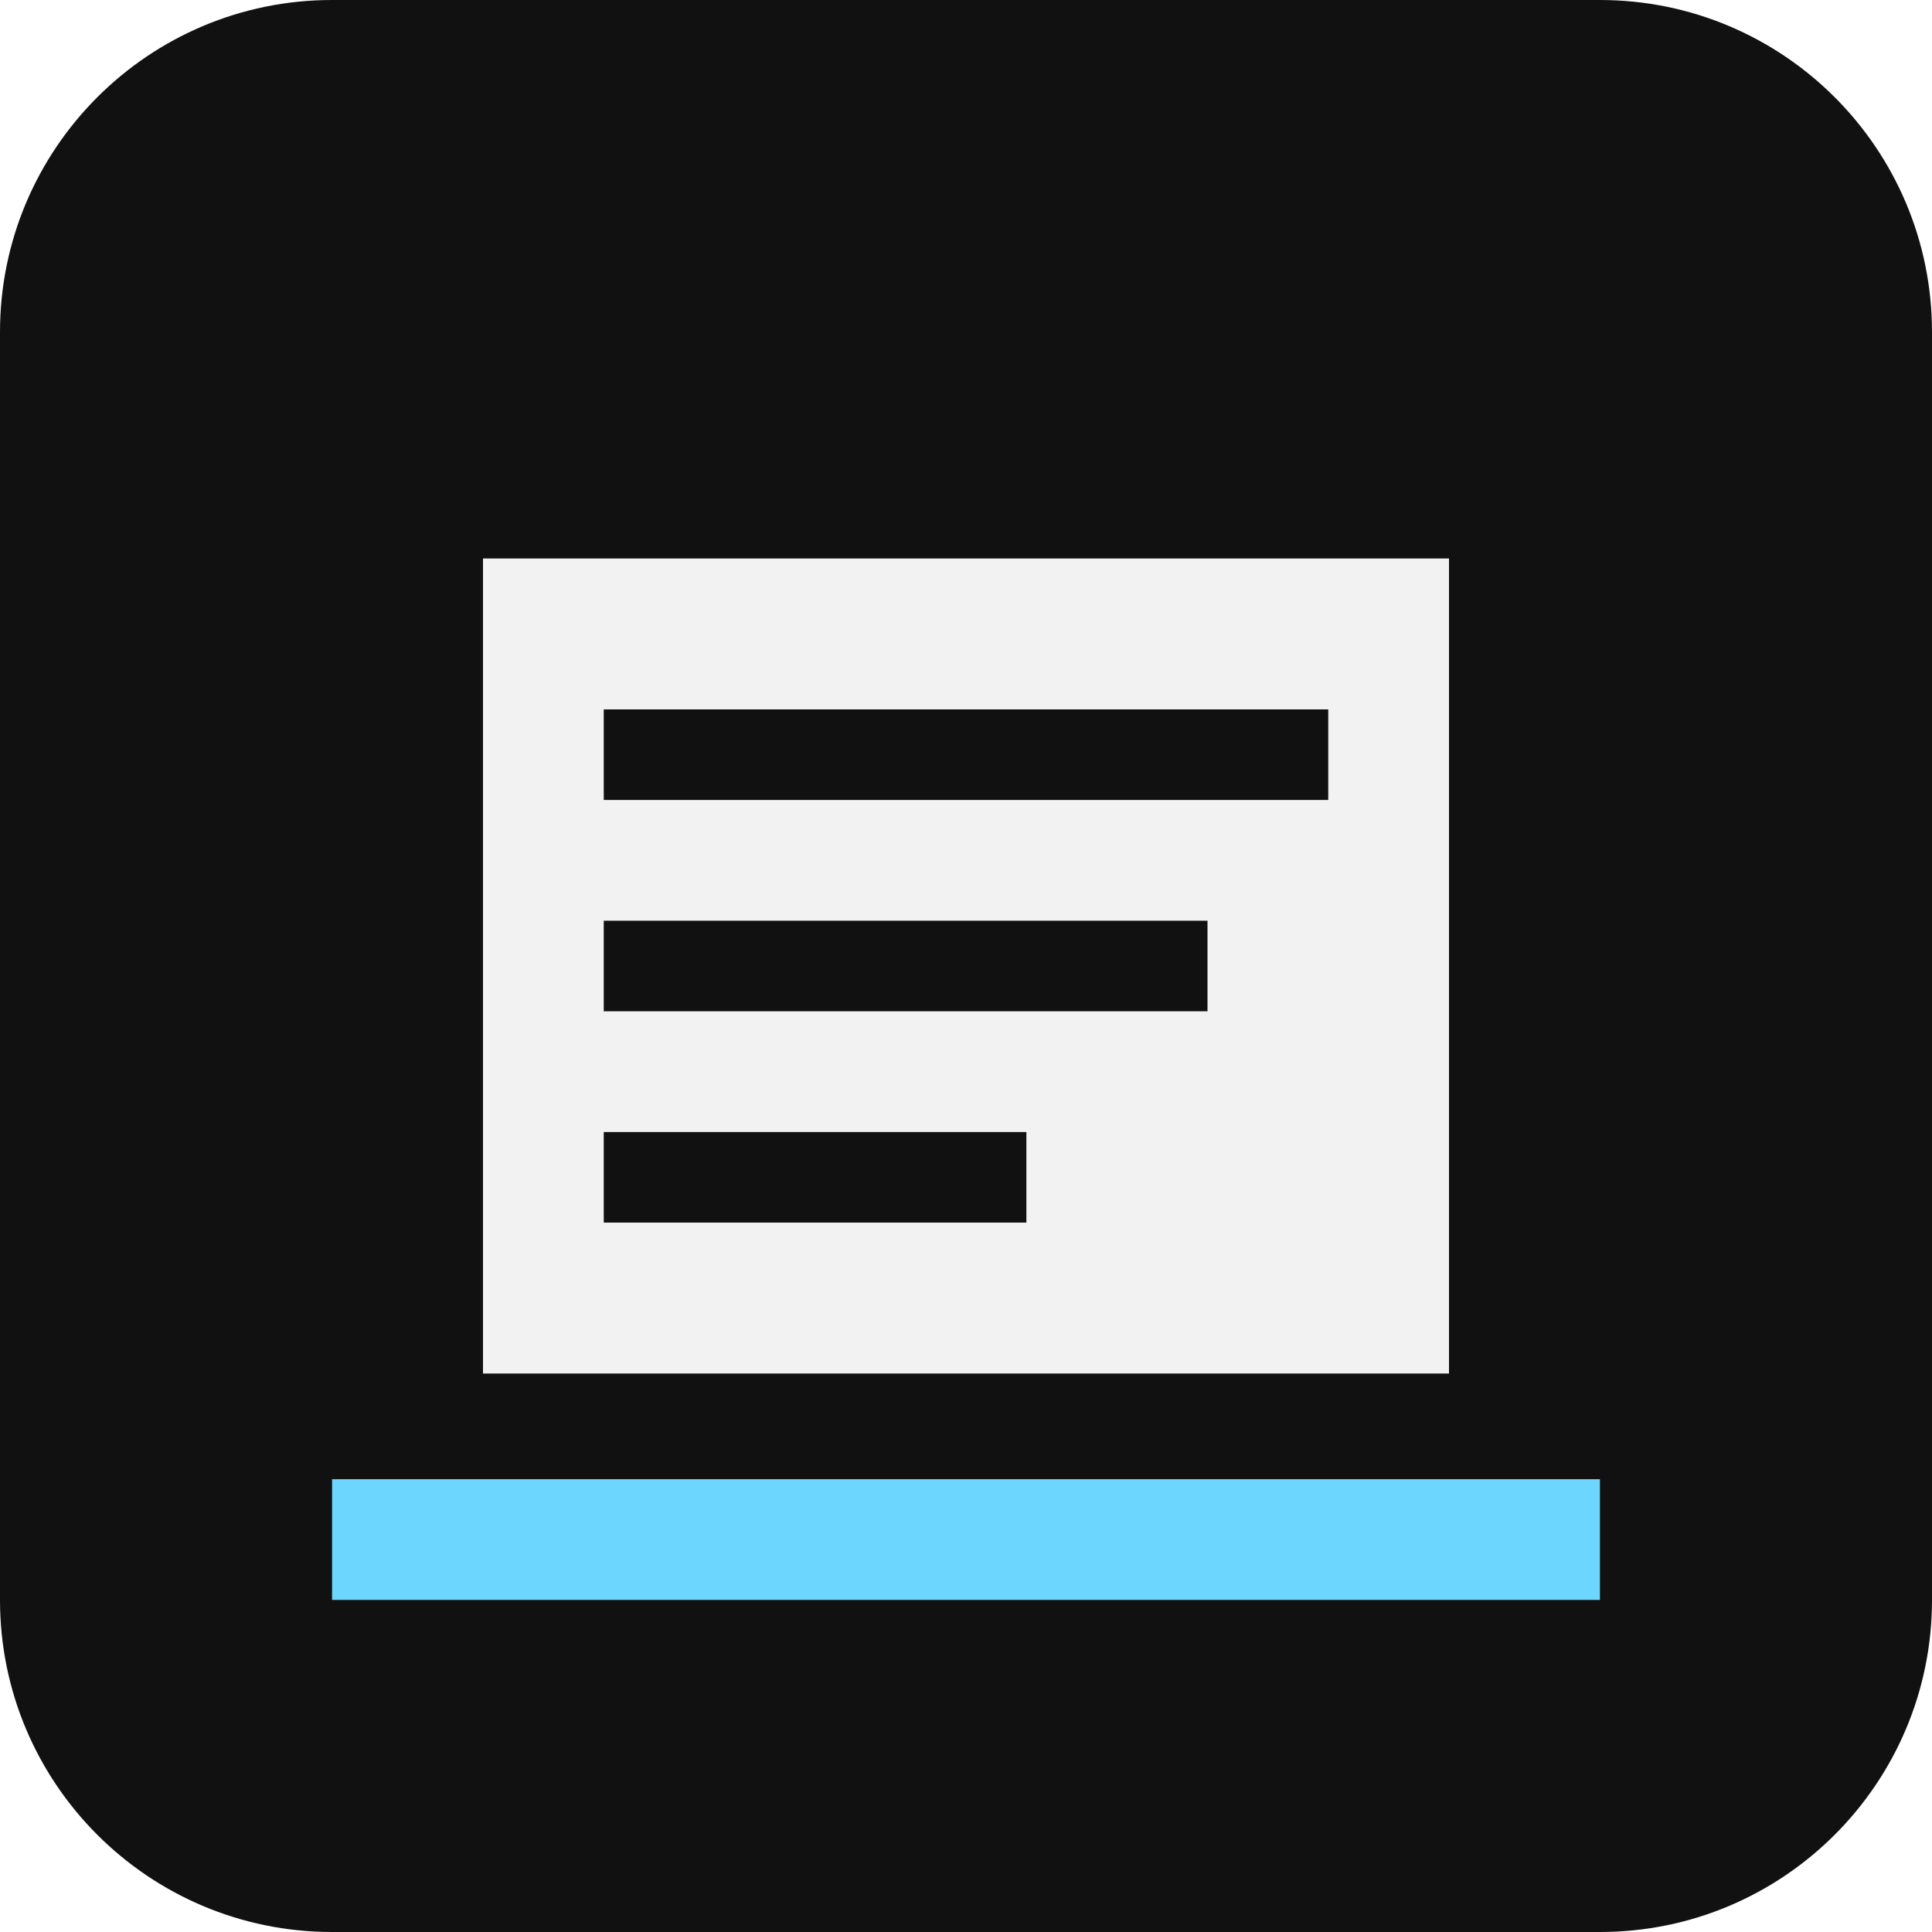
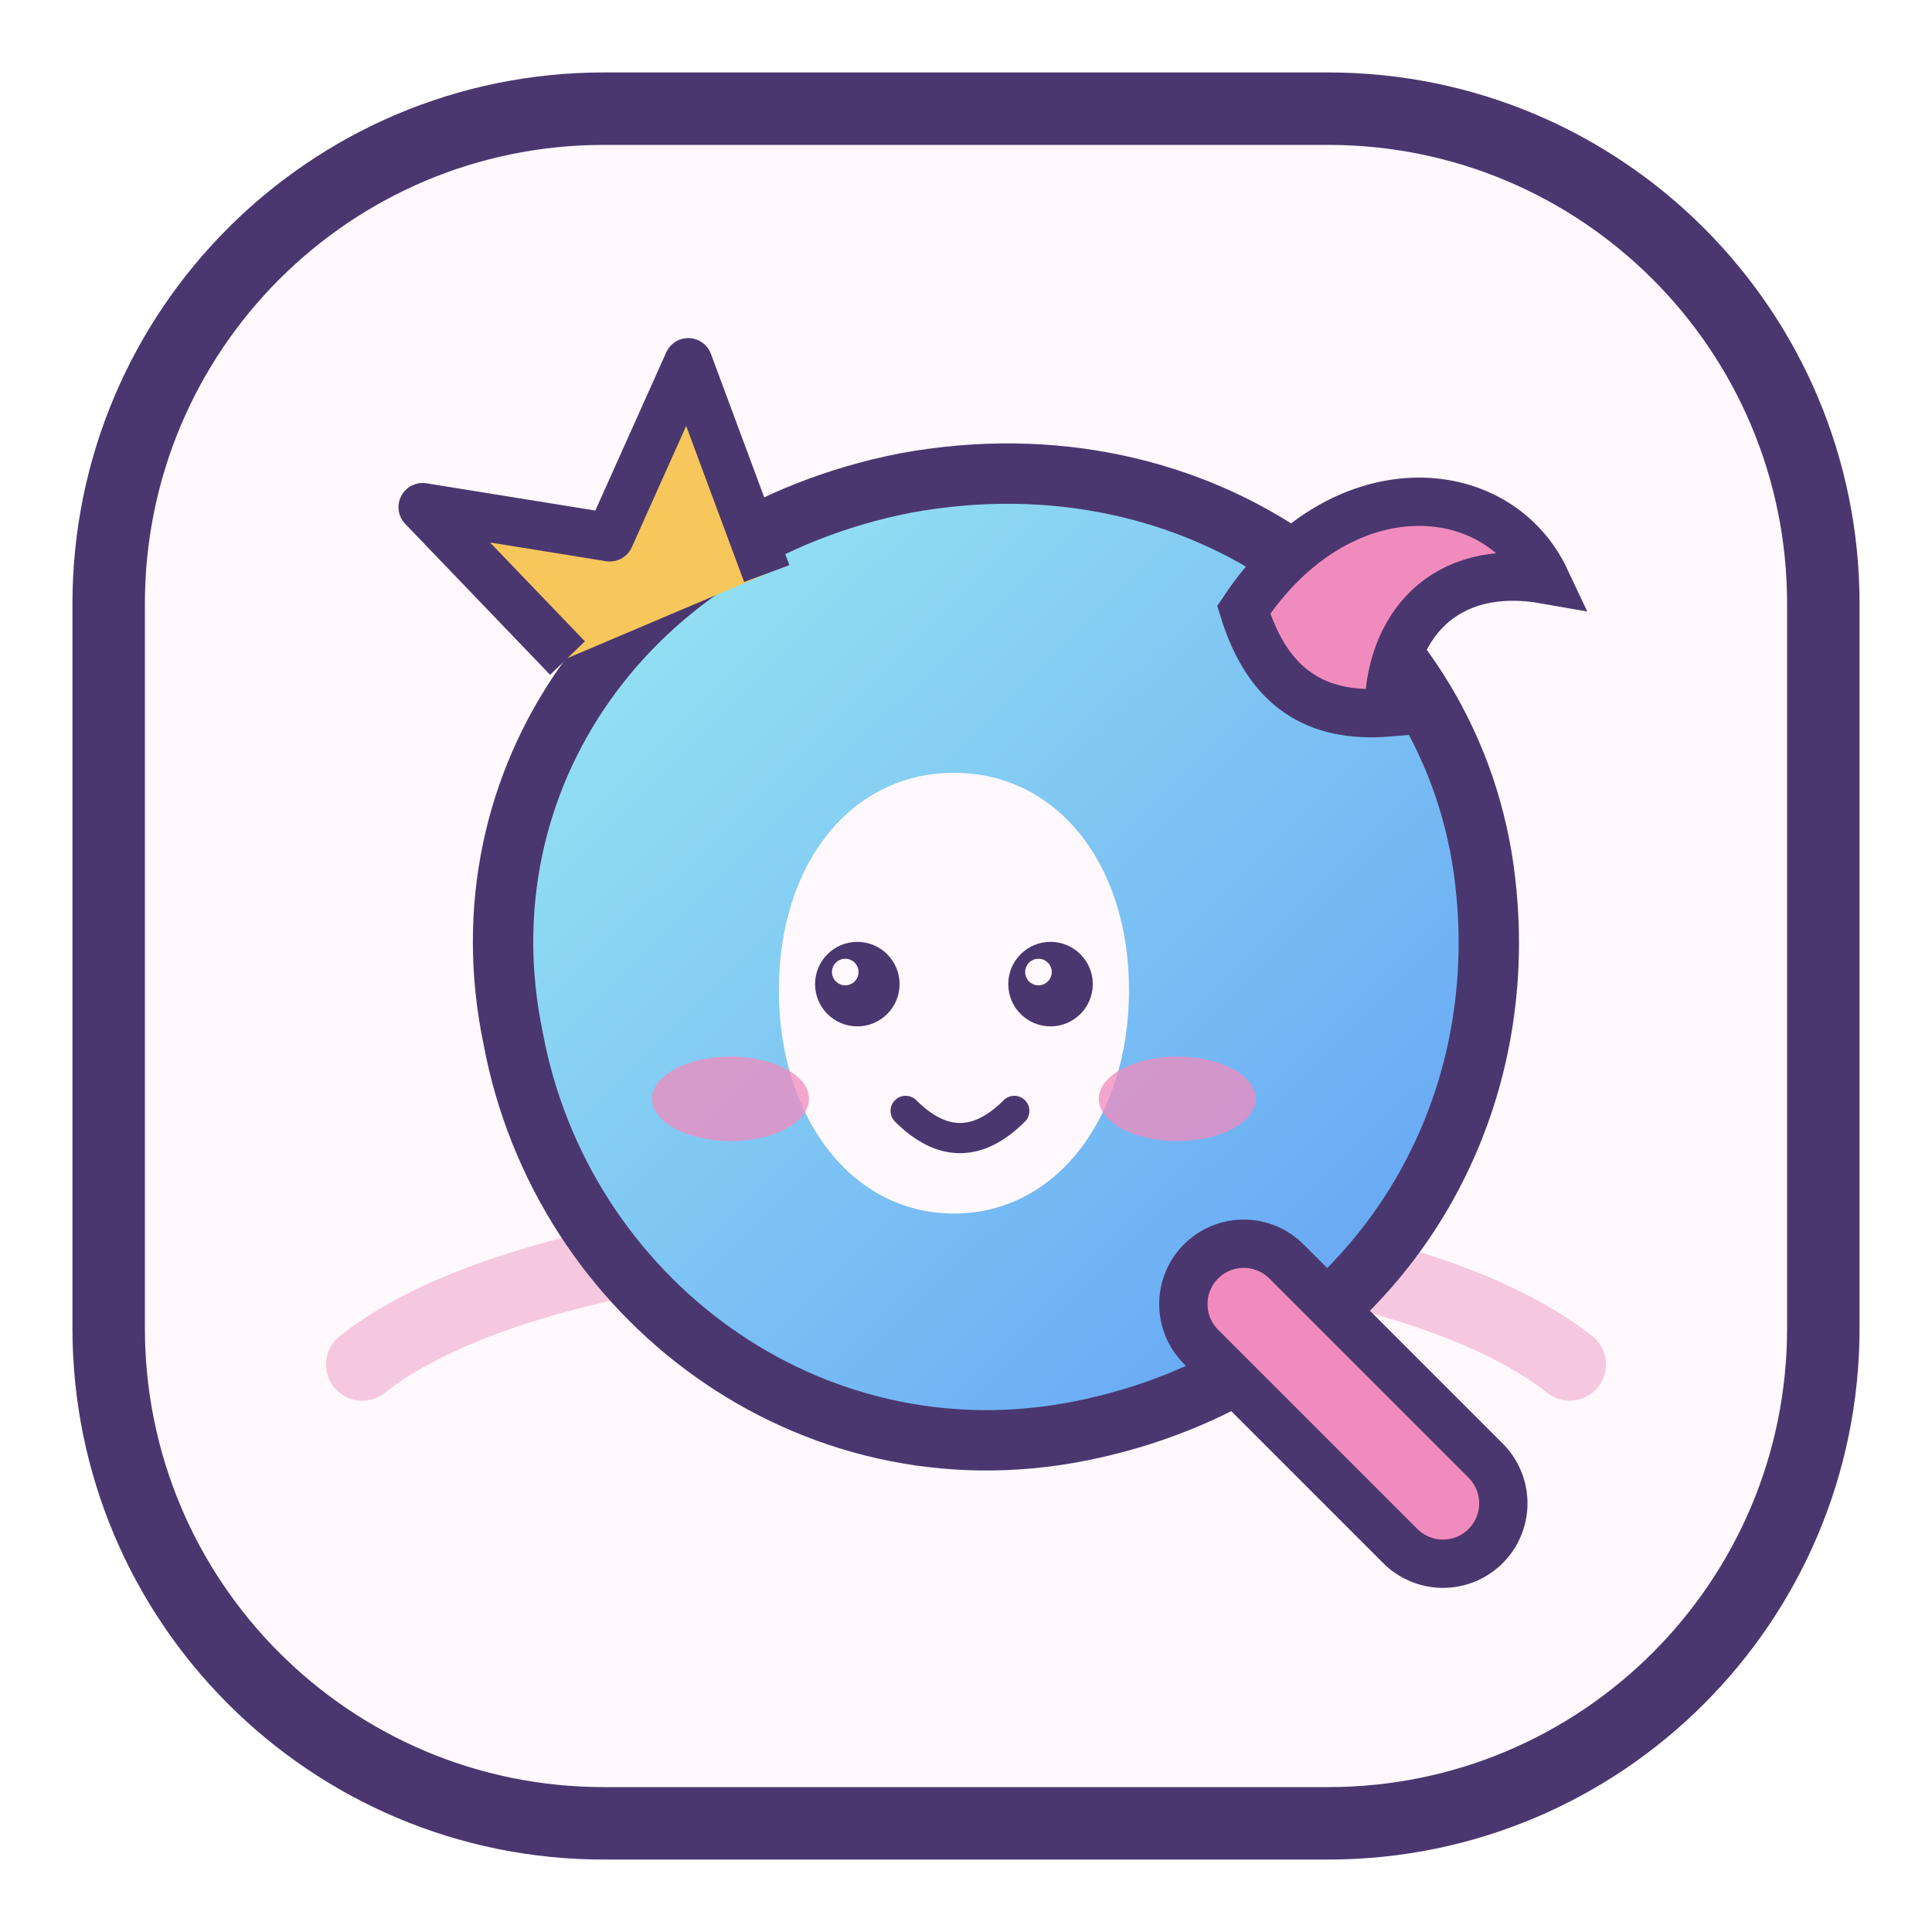
- <svg xmlns="http://www.w3.org/2000/svg" viewBox="0 0 512 512" role="img" aria-label="__PROJECT_TITLE__ icon">
-   <rect width="512" height="512" rx="88" fill="#111111" />
-   <path d="M128 148h256v216H128z" fill="#f2f2f2" />
-   <path d="M160 188h192v24H160zm0 56h160v24H160zm0 56h112v24H160z" fill="#111111" />
-   <path d="M88 392h336v32H88z" fill="#6dd6ff" />
+ <svg xmlns="http://www.w3.org/2000/svg" viewBox="0 0 320 320" role="img" aria-labelledby="title desc">
+   <defs>
+     <linearGradient id="stage" x1="0" y1="0" x2="1" y2="1">
+       <stop offset="0" stop-color="#9cecf3" />
+       <stop offset="1" stop-color="#5f9df4" />
+     </linearGradient>
+     <linearGradient id="word" x1="0" y1="0" x2="1" y2="0">
+       <stop offset="0" stop-color="#f28bbd" />
+       <stop offset="1" stop-color="#8b72df" />
+     </linearGradient>
+   </defs>
+   <g transform="translate(18 18)">
+     <rect width="284" height="284" rx="82" fill="#fff8fc" stroke="#4b376f" stroke-width="12" />
+     <path d="M42 208c38-30 162-30 200 0" fill="none" stroke="#f6c8df" stroke-width="12" stroke-linecap="round" />
+     <path d="M67 154c-9-43 19-83 65-92 49-9 91 22 96 66 5 43-22 82-67 91-45 9-86-22-94-65Z" fill="url(#stage)" stroke="#4b376f" stroke-width="10" />
+     <path d="M111 146c0-21 12-36 29-36s29 15 29 36-12 37-29 37-29-16-29-37Z" fill="#fff8fc" />
+     <circle cx="124" cy="145" r="7" fill="#4b376f" />
+     <circle cx="156" cy="145" r="7" fill="#4b376f" />
+     <path d="M132 166c6 6 12 6 18 0" fill="none" stroke="#4b376f" stroke-width="5" stroke-linecap="round" />
+     <ellipse cx="103" cy="164" rx="13" ry="7" fill="#f28bbd" opacity=".75" />
+     <ellipse cx="177" cy="164" rx="13" ry="7" fill="#f28bbd" opacity=".75" />
+     <path d="M76 91 52 66l31 5 13-29 13 35" fill="#f7c75b" stroke="#4b376f" stroke-width="8" stroke-linejoin="round" />
+     <path d="M188 83c16-24 42-22 50-5-17-3-26 8-26 22-12 1-20-4-24-17Z" fill="#f28bbd" stroke="#4b376f" stroke-width="8" />
+     <path d="M188 198 221 231" fill="none" stroke="#4b376f" stroke-width="28" stroke-linecap="round" />
+     <path d="M188 198 221 231" fill="none" stroke="#f28bbd" stroke-width="12" stroke-linecap="round" />
+     <circle cx="122" cy="143" r="2.2" fill="#fff8fc" />
+     <circle cx="154" cy="143" r="2.2" fill="#fff8fc" />
+   </g>
</svg>
